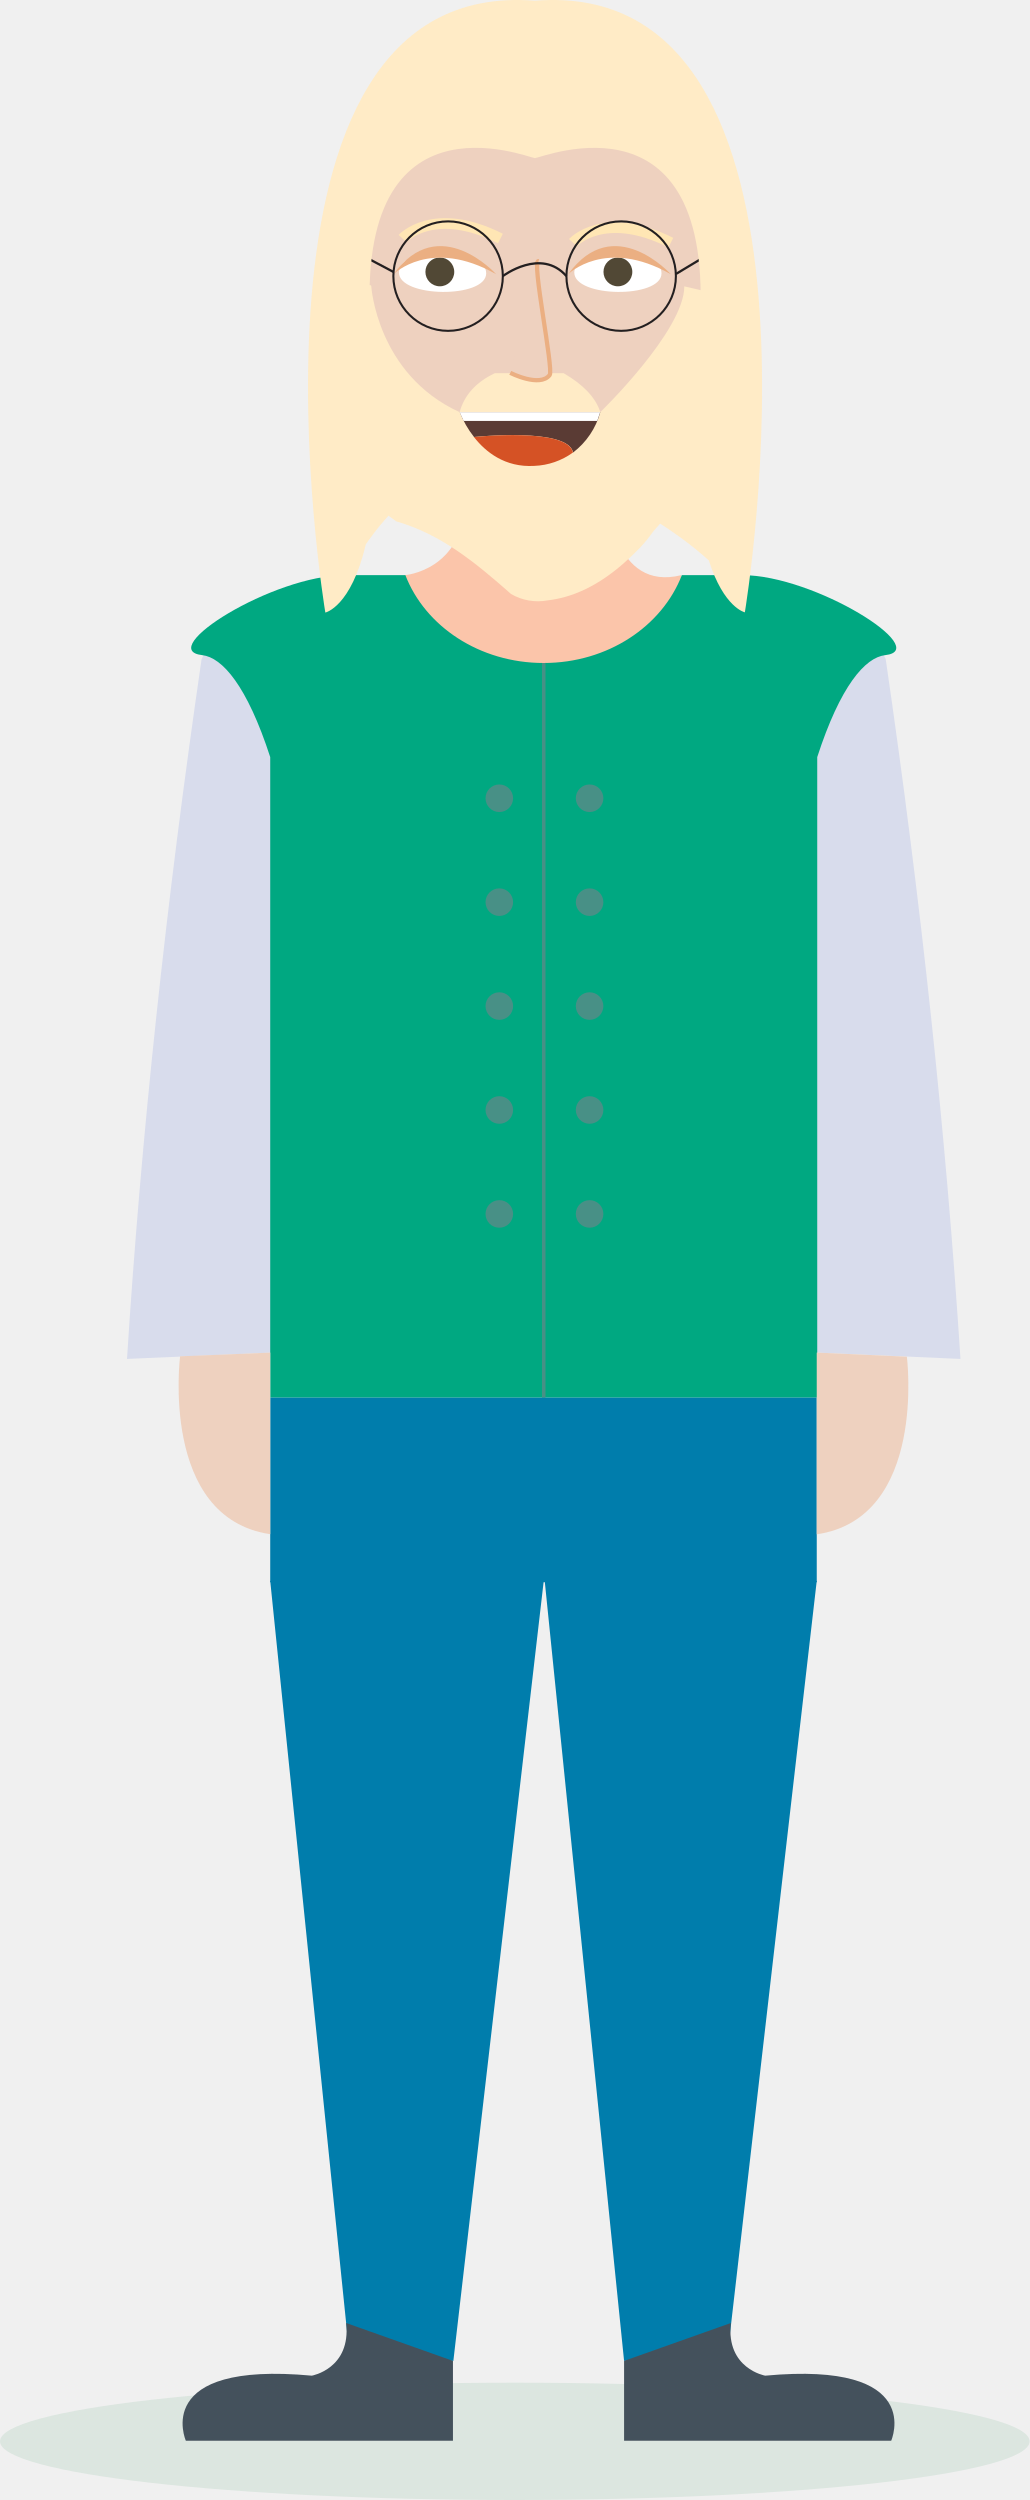
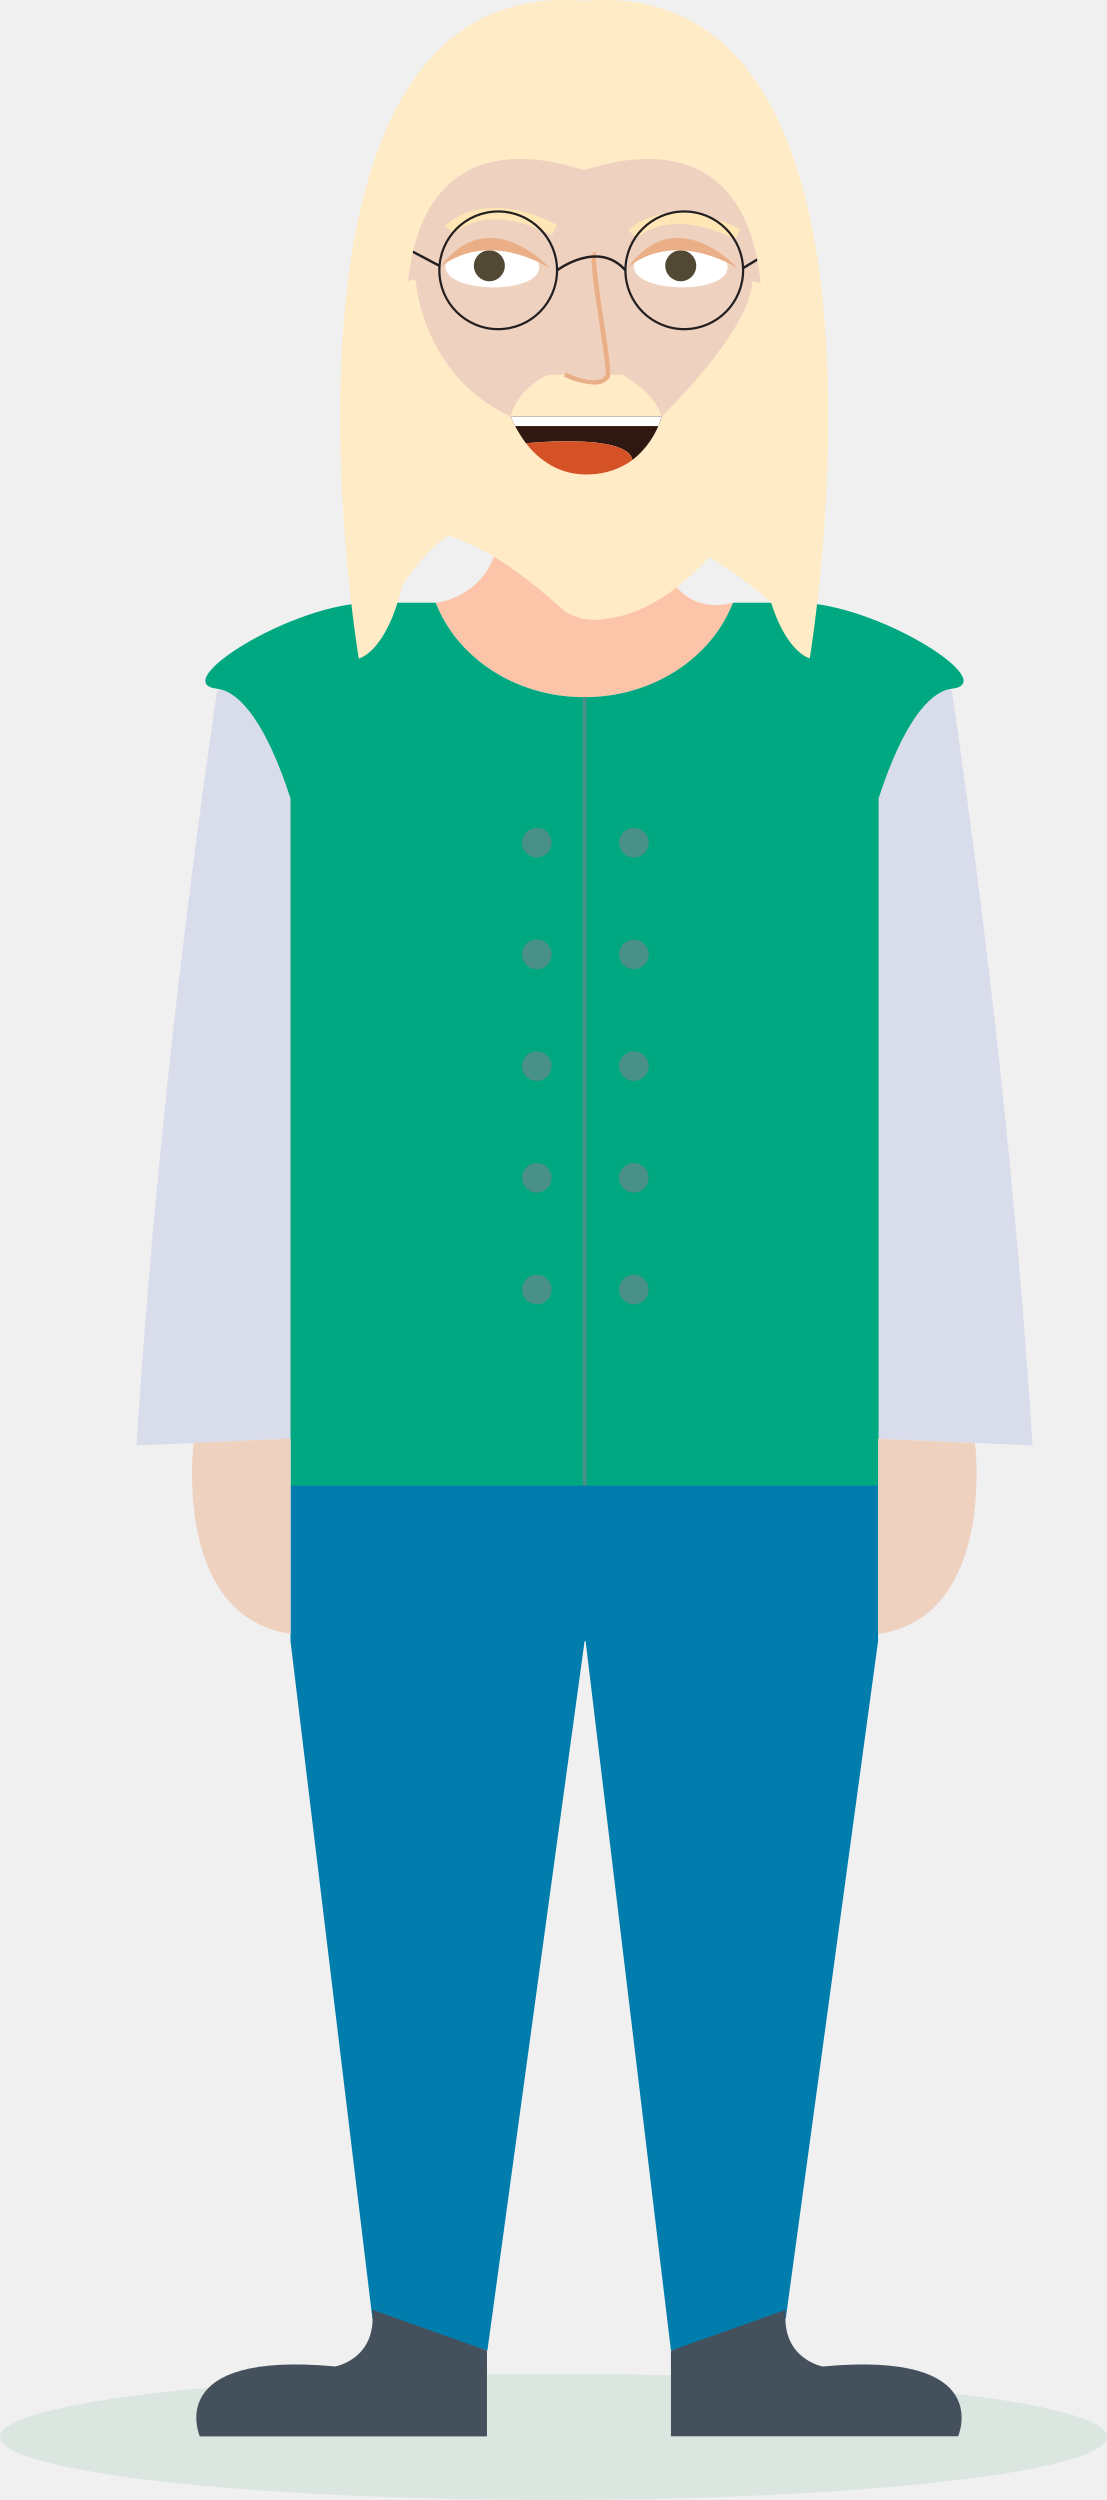
- <svg xmlns="http://www.w3.org/2000/svg" viewBox="0 0 277.84 674.63">
+ <svg xmlns="http://www.w3.org/2000/svg" viewBox="0 0 277.84 627.51">
  <defs>
-     <style>.cls-1{fill:#dce6e0;}.cls-2{fill:#fbc5aa;}.cls-3{fill:#d8dcec;}.cls-4,.cls-5{fill:#00a881;}.cls-5{stroke:#489086;stroke-width:0.95px;}.cls-14,.cls-15,.cls-18,.cls-19,.cls-5{stroke-miterlimit:10;}.cls-6{fill:#007dac;}.cls-14,.cls-15,.cls-7{fill:#eed1bf;}.cls-8{fill:#44515c;}.cls-9{fill:#489086;}.cls-10{fill:#ffebc6;}.cls-11{fill:#fff;}.cls-12{fill:#514835;}.cls-13{fill:#ebaf82;}.cls-14{stroke:#ebaf82;stroke-width:1.15px;}.cls-15{stroke:#ffe6b4;stroke-width:2.89px;}.cls-16{fill:#5a3b34;}.cls-17{fill:#d55225;}.cls-18,.cls-19{fill:none;stroke:#231f20;}.cls-18{stroke-width:0.62px;}.cls-19{stroke-width:0.56px;}</style>
+     <style>.cls-1{fill:#fcc5aa;}.cls-2{fill:#dce6e0;}.cls-3{fill:#d9dceb;}.cls-4{fill:#00a881;}.cls-17,.cls-18,.cls-5{fill:none;stroke-miterlimit:10;}.cls-5{stroke:#499086;stroke-width:0.95px;}.cls-6{fill:#017dad;}.cls-7{fill:#eed1bf;}.cls-8{fill:#44515d;}.cls-9{fill:#499086;}.cls-10{fill:#ffebc6;}.cls-11{fill:#fff;}.cls-12{fill:#524935;}.cls-13{fill:#ebaf88;}.cls-14{fill:#ffe6b4;}.cls-15{fill:#301812;}.cls-16{fill:#d55227;}.cls-17,.cls-18{stroke:#231f20;}.cls-17{stroke-width:0.62px;}.cls-18{stroke-width:0.56px;}</style>
  </defs>
  <g id="Layer_2" data-name="Layer 2">
-     <g id="Avatar">
-       <ellipse class="cls-1" cx="138.92" cy="658.8" rx="138.92" ry="15.83" />
-       <path class="cls-2" d="M109.27,155.2s15.63-1.16,16.35-19.95H164s1.58,24.54,19.88,19.95l-1.66,14.11L144.83,184.2l-32.47-8.71-7.92-15.77Z" />
-       <path class="cls-3" d="M259.18,366.71l-48.77-2.13v-157s11.28-65,28.6-29.73Q253.41,276.59,259.18,366.71Z" />
-       <path class="cls-3" d="M34.27,366.71,83,364.58v-157s-11.28-65-28.6-29.73Q40,276.59,34.27,366.71Z" />
-       <path class="cls-4" d="M200.25,155.2H184c-5.33,13.8-20,23.71-37.3,23.71s-32-9.91-37.31-23.71H93.2c-19.65,0-51.49,20.14-38.64,21.59,5.42.61,12.12,8.27,18.36,27.52V377.16H220.53V204.31c6.24-19.25,12.94-26.91,18.36-27.52C251.74,175.34,219.9,155.2,200.25,155.2Z" />
-       <line class="cls-5" x1="146.73" y1="377.16" x2="146.73" y2="178.91" />
-       <rect class="cls-6" x="72.92" y="377.16" width="147.48" height="49.8" />
-       <polygon class="cls-6" points="146.73 426.61 122.34 637.09 94.45 637.09 72.92 426.61 146.73 426.61" />
-       <polygon class="cls-6" points="220.4 426.61 196.14 637.09 168.41 637.09 146.99 426.61 220.4 426.61" />
-       <path class="cls-7" d="M48.6,366S43.07,409.6,72.92,414V365Z" />
-       <path class="cls-7" d="M244.72,366.1s5.53,43.56-24.32,47.94V365Z" />
-       <path class="cls-8" d="M168.41,637.09v21.55h72.08s9.51-21.6-34-17.56c0,0-10.59-1.87-9.28-14.21" />
-       <path class="cls-8" d="M122.23,637.09v21.55H50.15s-9.51-21.6,34-17.56c0,0,10.59-1.87,9.27-14.21" />
-       <circle class="cls-9" cx="159.1" cy="215.41" r="3.72" />
-       <circle class="cls-9" cx="134.74" cy="215.41" r="3.72" />
-       <circle class="cls-9" cx="159.1" cy="243.45" r="3.72" />
-       <circle class="cls-9" cx="134.74" cy="243.45" r="3.72" />
-       <circle class="cls-9" cx="159.1" cy="271.49" r="3.72" />
-       <circle class="cls-9" cx="134.74" cy="271.49" r="3.72" />
-       <circle class="cls-9" cx="159.1" cy="299.53" r="3.72" />
-       <circle class="cls-9" cx="134.74" cy="299.53" r="3.72" />
-       <circle class="cls-9" cx="159.1" cy="327.58" r="3.72" />
-       <circle class="cls-9" cx="134.74" cy="327.58" r="3.72" />
-       <path class="cls-7" d="M94.51,65.72s-11.5-3.22-8.15,14,8.15,27.87,8.15,27.87Z" />
-       <path class="cls-7" d="M137,18.11h9.66a44.43,44.43,0,0,1,44.43,44.43v35a49.26,49.26,0,0,1-49.26,49.26h0A49.26,49.26,0,0,1,92.59,97.52v-35A44.43,44.43,0,0,1,137,18.11Z" />
-       <path class="cls-10" d="M100.19,77.27S101.71,101,124,111.21H162s22.66-21.95,22.66-33.94l6.48,1.51s3.4,15.18,1.4,30.87a64.72,64.72,0,0,1-1.22,6.71,39.35,39.35,0,0,1-1.16,5.64,32.64,32.64,0,0,1-1.95,5.14,35.78,35.78,0,0,1-2.67,4.52,30.91,30.91,0,0,1-3.45,4.06c-.84,1.37-1.75,2.71-2.72,4a47.51,47.51,0,0,1-3.09,3.69,40.28,40.28,0,0,1-3.68,4.5c-5.82,6-12.4,11-20.1,13.17a31.32,31.32,0,0,1-4.76.94,14.39,14.39,0,0,1-9.82-1.72c-9.81-8.66-19-16.16-31-19.61a36,36,0,0,1-3.44-2.68,41,41,0,0,1-3.11-3.08,39.75,39.75,0,0,1-2.62-4A42.87,42.87,0,0,1,93.81,122c-.41-1.52-.74-3.05-1-4.61a68.65,68.65,0,0,1-.7-18.61C92,96.54,92,94.24,92,92.05c.13-6.57.88-12.17,3-13.27C100.58,75.85,100.19,77.27,100.19,77.27Z" />
-       <path class="cls-11" d="M131.2,73.79c.09-7.58-23.45-7.86-23.54-.29C107.57,80.34,131.11,80.63,131.2,73.79Z" />
-       <path class="cls-11" d="M178.51,73.79c.09-7.58-23.45-7.86-23.54-.29C154.89,80.34,178.43,80.63,178.51,73.79Z" />
-       <circle class="cls-12" cx="118.69" cy="73.37" r="3.89" />
-       <circle class="cls-12" cx="166.74" cy="73.37" r="3.89" />
-       <path class="cls-13" d="M106.19,74s10-10.05,27.7,0C133.89,74,118.5,56.93,106.19,74Z" />
-       <path class="cls-13" d="M153.33,74s10-10.05,27.69,0C181,74,165.63,56.93,153.33,74Z" />
-       <path class="cls-10" d="M133.53,100.71c-5.25,2.49-8.27,6.06-9.5,10.5H162c-1.32-4.07-4.77-7.52-9.9-10.5Z" />
-       <path class="cls-14" d="M137.69,100.61s8,4.06,10.64.59c1.14-1.5-5-31.36-3-30.73" />
-       <path class="cls-15" d="M108.64,64.37s8.33-9.12,26.4,0" />
-       <path class="cls-15" d="M154.62,65.48s8.33-9.12,26.4,0" />
-       <path class="cls-16" d="M162,111.21a20.55,20.55,0,0,1-7.35,10.9c-1.38-6.86-26.65-4.19-26.73-4.18a26.46,26.46,0,0,1-3.86-6.72Z" />
-       <path class="cls-17" d="M154.62,122.11h0a19,19,0,0,1-10.44,3.61c-7.92.47-13.15-3.77-16.29-7.79C128,117.92,153.24,115.25,154.62,122.11Z" />
-       <polygon class="cls-16" points="127.89 117.93 127.89 117.93 127.89 117.93 127.89 117.93" />
-       <path class="cls-7" d="M190.23,67.12s10.72-3,7.6,13-7.6,26-7.6,26Z" />
-       <polygon class="cls-11" points="124.03 111.21 125.11 113.59 161.16 113.59 161.97 111.21 124.03 111.21" />
-       <path class="cls-18" d="M135.69,74.51s10.31-7.8,17.16,0" />
-       <line class="cls-18" x1="95.4" y1="67.69" x2="106.15" y2="73.37" />
-       <line class="cls-18" x1="193.14" y1="67.47" x2="182.39" y2="73.94" />
-       <circle class="cls-19" cx="120.92" cy="74.51" r="14.77" />
-       <circle class="cls-19" cx="167.62" cy="74.51" r="14.77" />
-       <path class="cls-10" d="M201,165.24s-5.67-1.23-9.72-14c-9.94-9.12-23.69-16.13-23.69-16.13,8.48-5,15.75-16.51,19.75-23.88.16-6,.54-12.66,1.2-20,6.1-68.52-42.12-48.71-44.18-48.56h0c-2-.14-50.22-20-44.11,48.56.66,7.35,1,14,1.19,19.94,5.48,9.13,17.16,22.42,17.16,22.42-5.8-3.78-13.58,4.31-19.87,13.26-4,17-10.94,18.45-10.94,18.45S59-6.67,144.36.2C229.73-6.67,201,165.24,201,165.24Z" />
+     <g id="Layer_1-2" data-name="Layer 1">
+       <path id="Vrat" class="cls-1" d="M184,151.29l-.21.53c-5.49,13.54-20,23.2-37.1,23.2-17.29,0-32-9.91-37.3-23.71h-.15a18.31,18.31,0,0,0,12.53-7.4,18,18,0,0,0,2-3.72,25.58,25.58,0,0,0,1.79-8.83H164a36.91,36.91,0,0,0,1.89,8.82c1.18,3.37,3.09,6.95,6.14,9.24C174.87,151.58,178.86,152.59,184,151.29Z" />
+       <ellipse class="cls-2" cx="138.92" cy="611.68" rx="138.92" ry="15.83" />
+       <path class="cls-3" d="M259.18,362.82l-48.77-2.13v-157s11.28-65,28.6-29.73Q253.41,272.7,259.18,362.82Z" />
+       <path class="cls-3" d="M34.27,362.82,83,360.69v-157s-11.28-65-28.6-29.73Q40,272.7,34.27,362.82Z" />
+       <path id="Pulover" class="cls-4" d="M238.89,172.88l-.41.06c-5.35.94-11.87,8.69-17.95,27.46V373.25H72.92V200.4c-6.09-18.77-12.6-26.52-18-27.46l-.41-.06c-12.85-1.45,19-21.59,38.64-21.59h16.22c5.33,13.8,20,23.71,37.3,23.71,17.08,0,31.61-9.66,37.1-23.2.08-.17.14-.34.21-.51h16.22C219.9,151.29,251.74,171.43,238.89,172.88Z" />
+       <line id="Zadrga" class="cls-5" x1="146.73" y1="373.27" x2="146.73" y2="175.02" />
+       <polygon id="Hlace" class="cls-6" points="220.4 372.9 220.4 411.94 197.23 581.96 168.41 589.97 146.99 411.94 146.73 411.94 122.34 589.97 122.23 589.97 93.48 581.98 72.92 411.94 72.92 372.9 220.4 372.9" />
+       <path id="Koza" class="cls-7" d="M48.6,362.15s-5.53,43.56,24.32,47.94v-49Z" />
+       <path id="Koza-2" data-name="Koza" class="cls-7" d="M244.72,362.21s5.53,43.56-24.32,47.94v-49Z" />
+       <path class="cls-8" d="M240.49,611.52H168.41V590l28.82-10.22s0,0,0,.08C196,592.1,206.51,594,206.51,594,250,589.92,240.49,611.52,240.49,611.52Z" />
+       <path class="cls-8" d="M122.23,590v21.55H50.15s-9.51-21.6,34-17.56c0,0,10.59-1.87,9.27-14.21l.08,0Z" />
+       <circle id="Gumb" class="cls-9" cx="159.1" cy="211.52" r="3.72" />
+       <circle id="Gumb-2" data-name="Gumb" class="cls-9" cx="134.74" cy="211.52" r="3.72" />
+       <circle id="Gumb-3" data-name="Gumb" class="cls-9" cx="159.1" cy="239.56" r="3.72" />
+       <circle id="Gumb-4" data-name="Gumb" class="cls-9" cx="134.74" cy="239.56" r="3.72" />
+       <circle id="Gumb-5" data-name="Gumb" class="cls-9" cx="159.1" cy="267.6" r="3.72" />
+       <circle id="Gumb-6" data-name="Gumb" class="cls-9" cx="134.74" cy="267.6" r="3.72" />
+       <circle id="Gumb-7" data-name="Gumb" class="cls-9" cx="159.1" cy="295.64" r="3.72" />
+       <circle id="Gumb-8" data-name="Gumb" class="cls-9" cx="134.74" cy="295.64" r="3.72" />
+       <circle id="Gumb-9" data-name="Gumb" class="cls-9" cx="159.1" cy="323.68" r="3.72" />
+       <circle id="Gumb-10" data-name="Gumb" class="cls-9" cx="134.74" cy="323.68" r="3.72" />
+       <path id="Koza-3" data-name="Koza" class="cls-7" d="M202,73.51a133.55,133.55,0,0,1-7.42,25.57,49.25,49.25,0,0,1-97.41-1.91,155.45,155.45,0,0,1-6.64-24.12C88,60.38,93.6,58.78,96.72,58.82V55.88a44.43,44.43,0,0,1,44.43-44.43h9.66a44.43,44.43,0,0,1,44.43,44.43V60.3C197.73,60,204.52,60.31,202,73.51Z" />
+       <path id="Brada" class="cls-10" d="M197.26,91.71a84.45,84.45,0,0,1-.63,11.28,62.13,62.13,0,0,1-1.21,6.71,39.35,39.35,0,0,1-1.16,5.64,32.64,32.64,0,0,1-1.95,5.14,35.78,35.78,0,0,1-2.67,4.52,30.91,30.91,0,0,1-3.45,4.06c-.85,1.37-1.75,2.71-2.72,4a47.51,47.51,0,0,1-3.09,3.69,40.28,40.28,0,0,1-3.68,4.5q-1.72,1.77-3.54,3.41c-4.92,4.45-10.38,8-16.56,9.76a31.32,31.32,0,0,1-4.76.94,14.39,14.39,0,0,1-9.82-1.72c-6.31-5.57-12.37-10.65-19.09-14.49A54,54,0,0,0,111,134a36,36,0,0,1-3.44-2.68,41.17,41.17,0,0,1-3.12-3.08,41.47,41.47,0,0,1-2.61-4,43.1,43.1,0,0,1-3.87-8.89c-.41-1.52-.74-3-1-4.61a67.93,67.93,0,0,1-.86-16.61c0-.67.09-1.34.16-2-.07-2.28-.1-4.58-.06-6.77.13-6.57.88-12.17,3-13.27,3.29-1.73,4.5-2,4.94-1.83a.32.32,0,0,1,.23.14h0a.25.25,0,0,1,0,.16s1.52,23.72,23.84,34H166.1s22.66-22,22.66-33.95l5.68,1.33.8.19A102.54,102.54,0,0,1,197.26,91.71Z" />
+       <path class="cls-11" d="M135.33,67.13c.09-7.57-23.45-7.86-23.54-.29C111.7,73.69,135.24,74,135.33,67.13Z" />
+       <path class="cls-11" d="M182.64,67.13c.1-7.57-23.44-7.86-23.54-.29C159,73.69,182.56,74,182.64,67.13Z" />
+       <circle class="cls-12" cx="122.83" cy="66.71" r="3.89" />
+       <circle class="cls-12" cx="170.87" cy="66.71" r="3.89" />
+       <path id="Oci" class="cls-13" d="M110.32,67.29s10-10.05,27.7,0C138,67.29,122.63,50.27,110.32,67.29Z" />
+       <path id="Oci-2" data-name="Oci" class="cls-13" d="M157.46,67.29s10-10.05,27.69,0C185.15,67.29,169.77,50.27,157.46,67.29Z" />
+       <path id="Brki" class="cls-10" d="M166.1,104.54H128.16c1.23-4.43,4.25-8,9.5-10.49H142c1.25.59,8.06,3.63,10.44.49a1.07,1.07,0,0,0,.12-.49h3.62C161.33,97,164.78,100.48,166.1,104.54Z" />
+       <path class="cls-7" d="M149.47,63.8l-.4,1.56C149.05,64.29,149.17,63.71,149.47,63.8Z" />
+       <path id="Nos" class="cls-13" d="M149,96.52a19.61,19.61,0,0,1-7.45-2l.53-1c2.11,1.07,8,3.28,9.91.75.32-.84-.76-8-1.64-13.82-1.86-12.28-2.3-16.23-1.43-17a.73.73,0,0,1,.71-.14l-.34,1.1a.4.4,0,0,0,.44-.15c-.5,1,.81,9.67,1.76,16,1.62,10.7,2,13.93,1.42,14.69A4.64,4.64,0,0,1,149,96.52Z" />
+       <g id="Obrve">
+         <path class="cls-14" d="M138.53,59c-16.77-8.46-24.38-.64-24.69-.31l-2.13-1.95c.37-.4,9.28-9.82,28.12-.31Z" />
+       </g>
+       <g id="Obrve-2" data-name="Obrve">
+         <g id="Obrve-3" data-name="Obrve">
+           <path id="Obrve-4" data-name="Obrve" class="cls-14" d="M184.5,60.11c-16.9-8.53-24.6-.4-24.68-.32l-2.13-1.94c.37-.41,9.28-9.82,28.12-.32Z" />
+         </g>
+       </g>
+       <path class="cls-15" d="M166.1,104.55a21.63,21.63,0,0,1-7.34,10.91c-1.39-6.86-26.66-4.2-26.74-4.19a32.4,32.4,0,0,1-3.86-6.72Z" />
+       <path class="cls-16" d="M158.76,115.46h0a19,19,0,0,1-10.44,3.6c-7.92.47-13.15-3.77-16.29-7.79C132.1,111.26,157.37,108.6,158.76,115.46Z" />
+       <polygon class="cls-15" points="132.02 111.27 132.02 111.27 132.02 111.27 132.02 111.27" />
+       <polygon class="cls-11" points="128.16 104.55 129.24 106.94 165.29 106.94 166.1 104.55 128.16 104.55" />
+       <g id="Ocala">
+         <path class="cls-17" d="M139.82,67.85s10.32-7.8,17.16,0" />
+         <line class="cls-17" x1="99.53" y1="61.03" x2="110.28" y2="66.71" />
+         <line class="cls-17" x1="197.27" y1="60.81" x2="186.52" y2="67.28" />
+         <circle class="cls-18" cx="125.05" cy="67.85" r="14.77" />
+         <circle class="cls-18" cx="171.75" cy="67.85" r="14.77" />
+       </g>
+       <path id="Lasje" class="cls-10" d="M203.25,165.24s-5.66-1.23-9.71-14c-9.94-9.12-23.69-16.13-23.69-16.13,8.47-5,15.75-16.51,19.75-23.88.15-6,.53-12.66,1.19-20,6.11-68.52-42.12-48.71-44.17-48.56,0,0,0,0,0,0h0c-2-.14-50.22-20-44.11,48.56.65,7.35,1,14,1.19,19.94,5.47,9.13,17.15,22.42,17.15,22.42-5.79-3.78-13.57,4.31-19.86,13.26-4,17-10.94,18.45-10.94,18.45S61.28-6.67,146.65.2C232-6.67,203.25,165.24,203.25,165.24Z" />
    </g>
  </g>
</svg>
